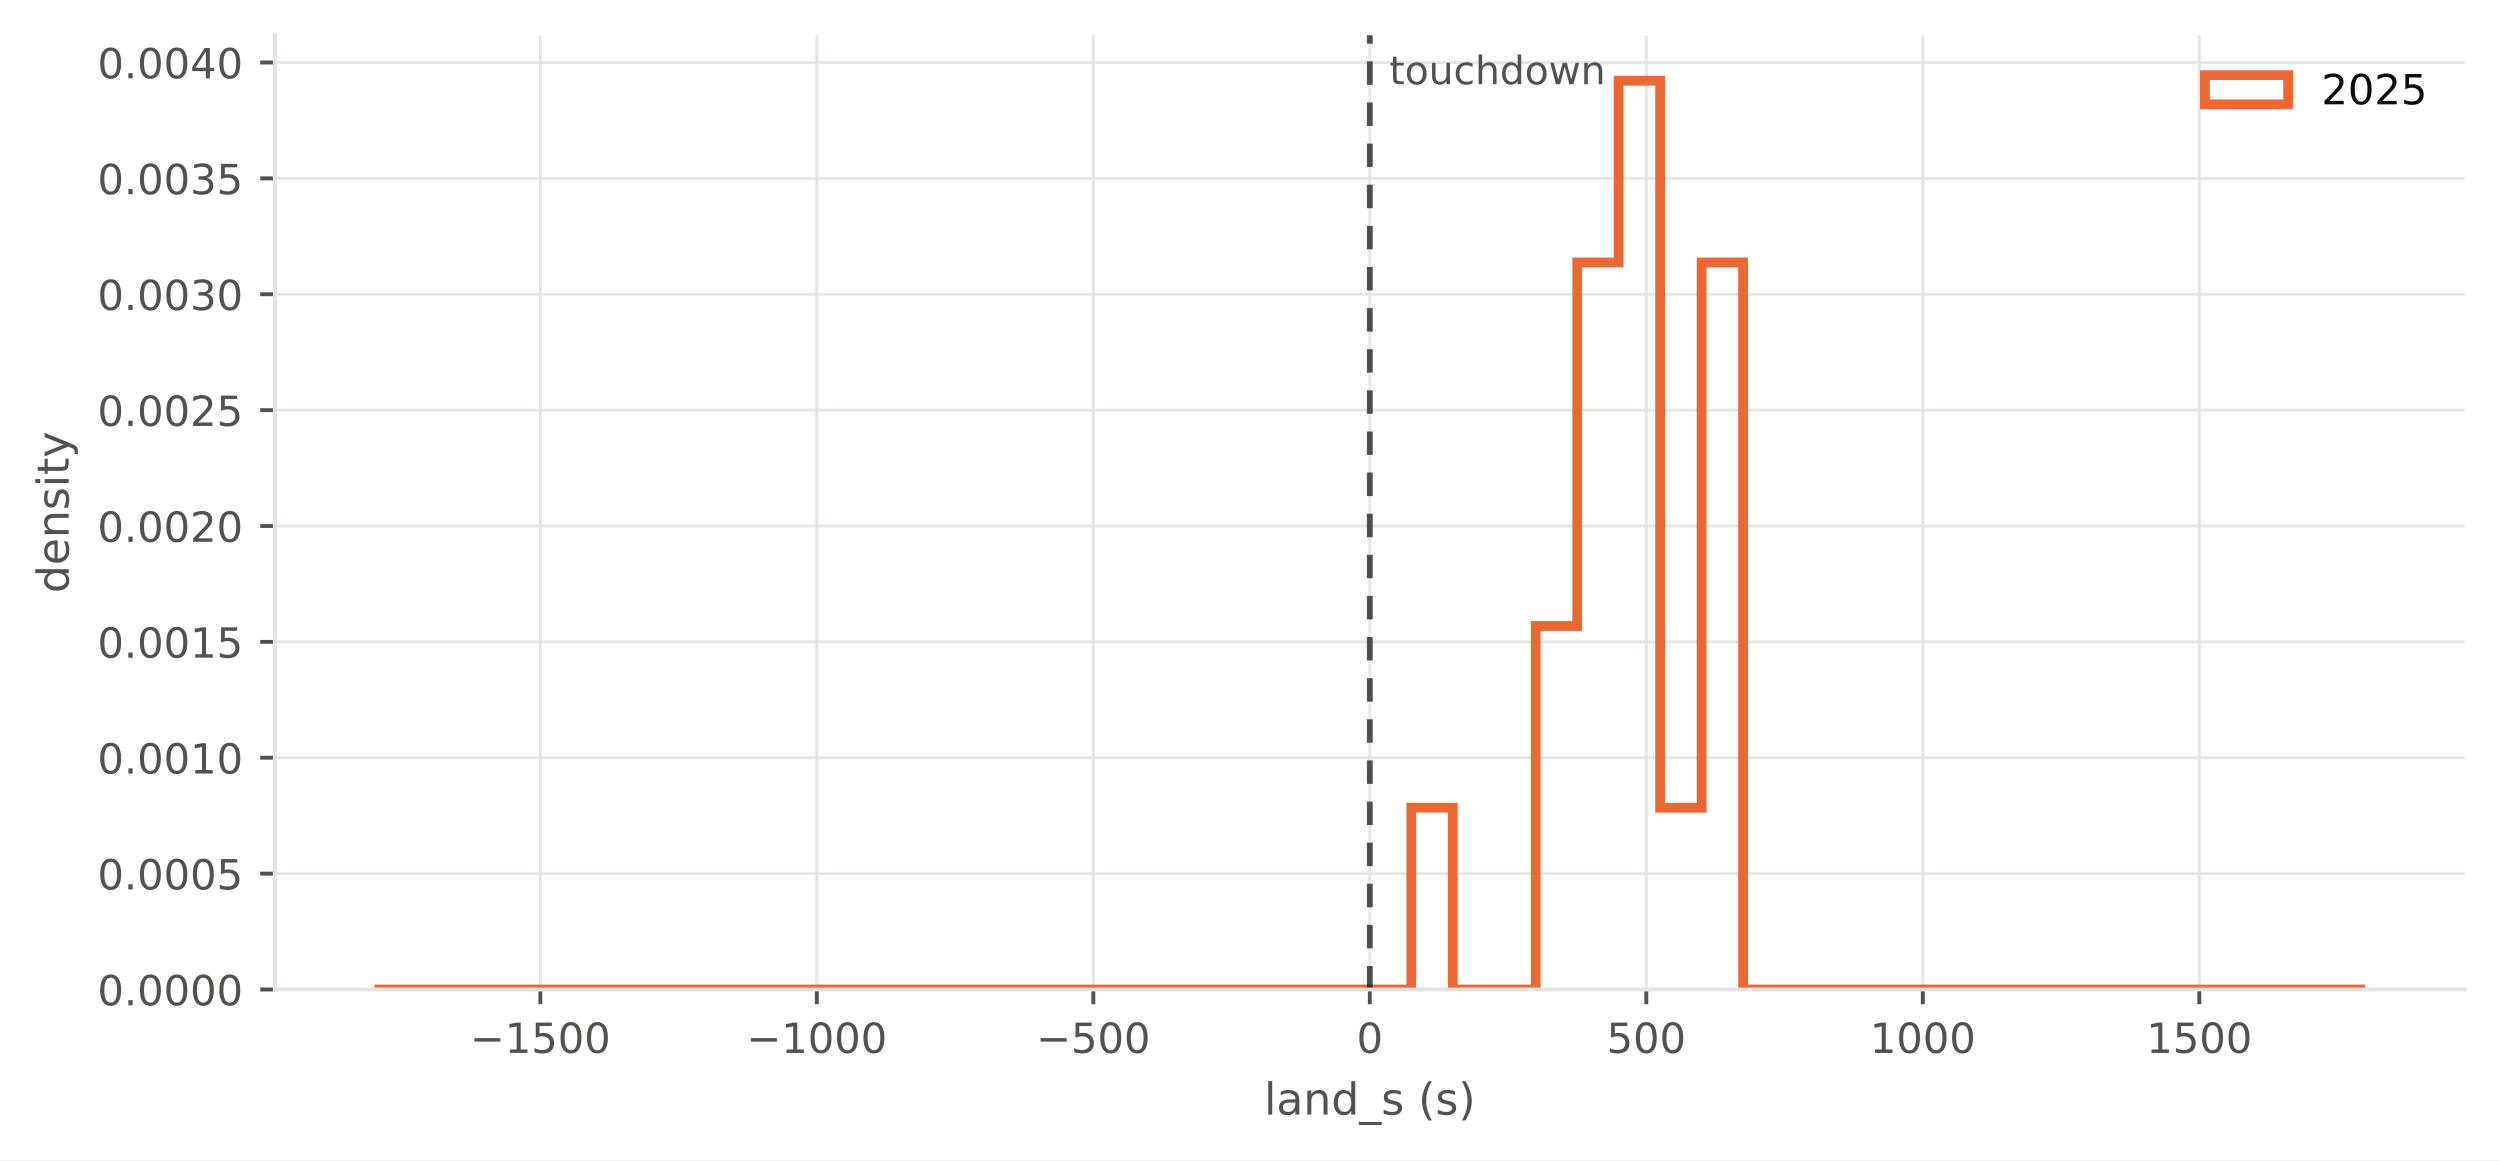
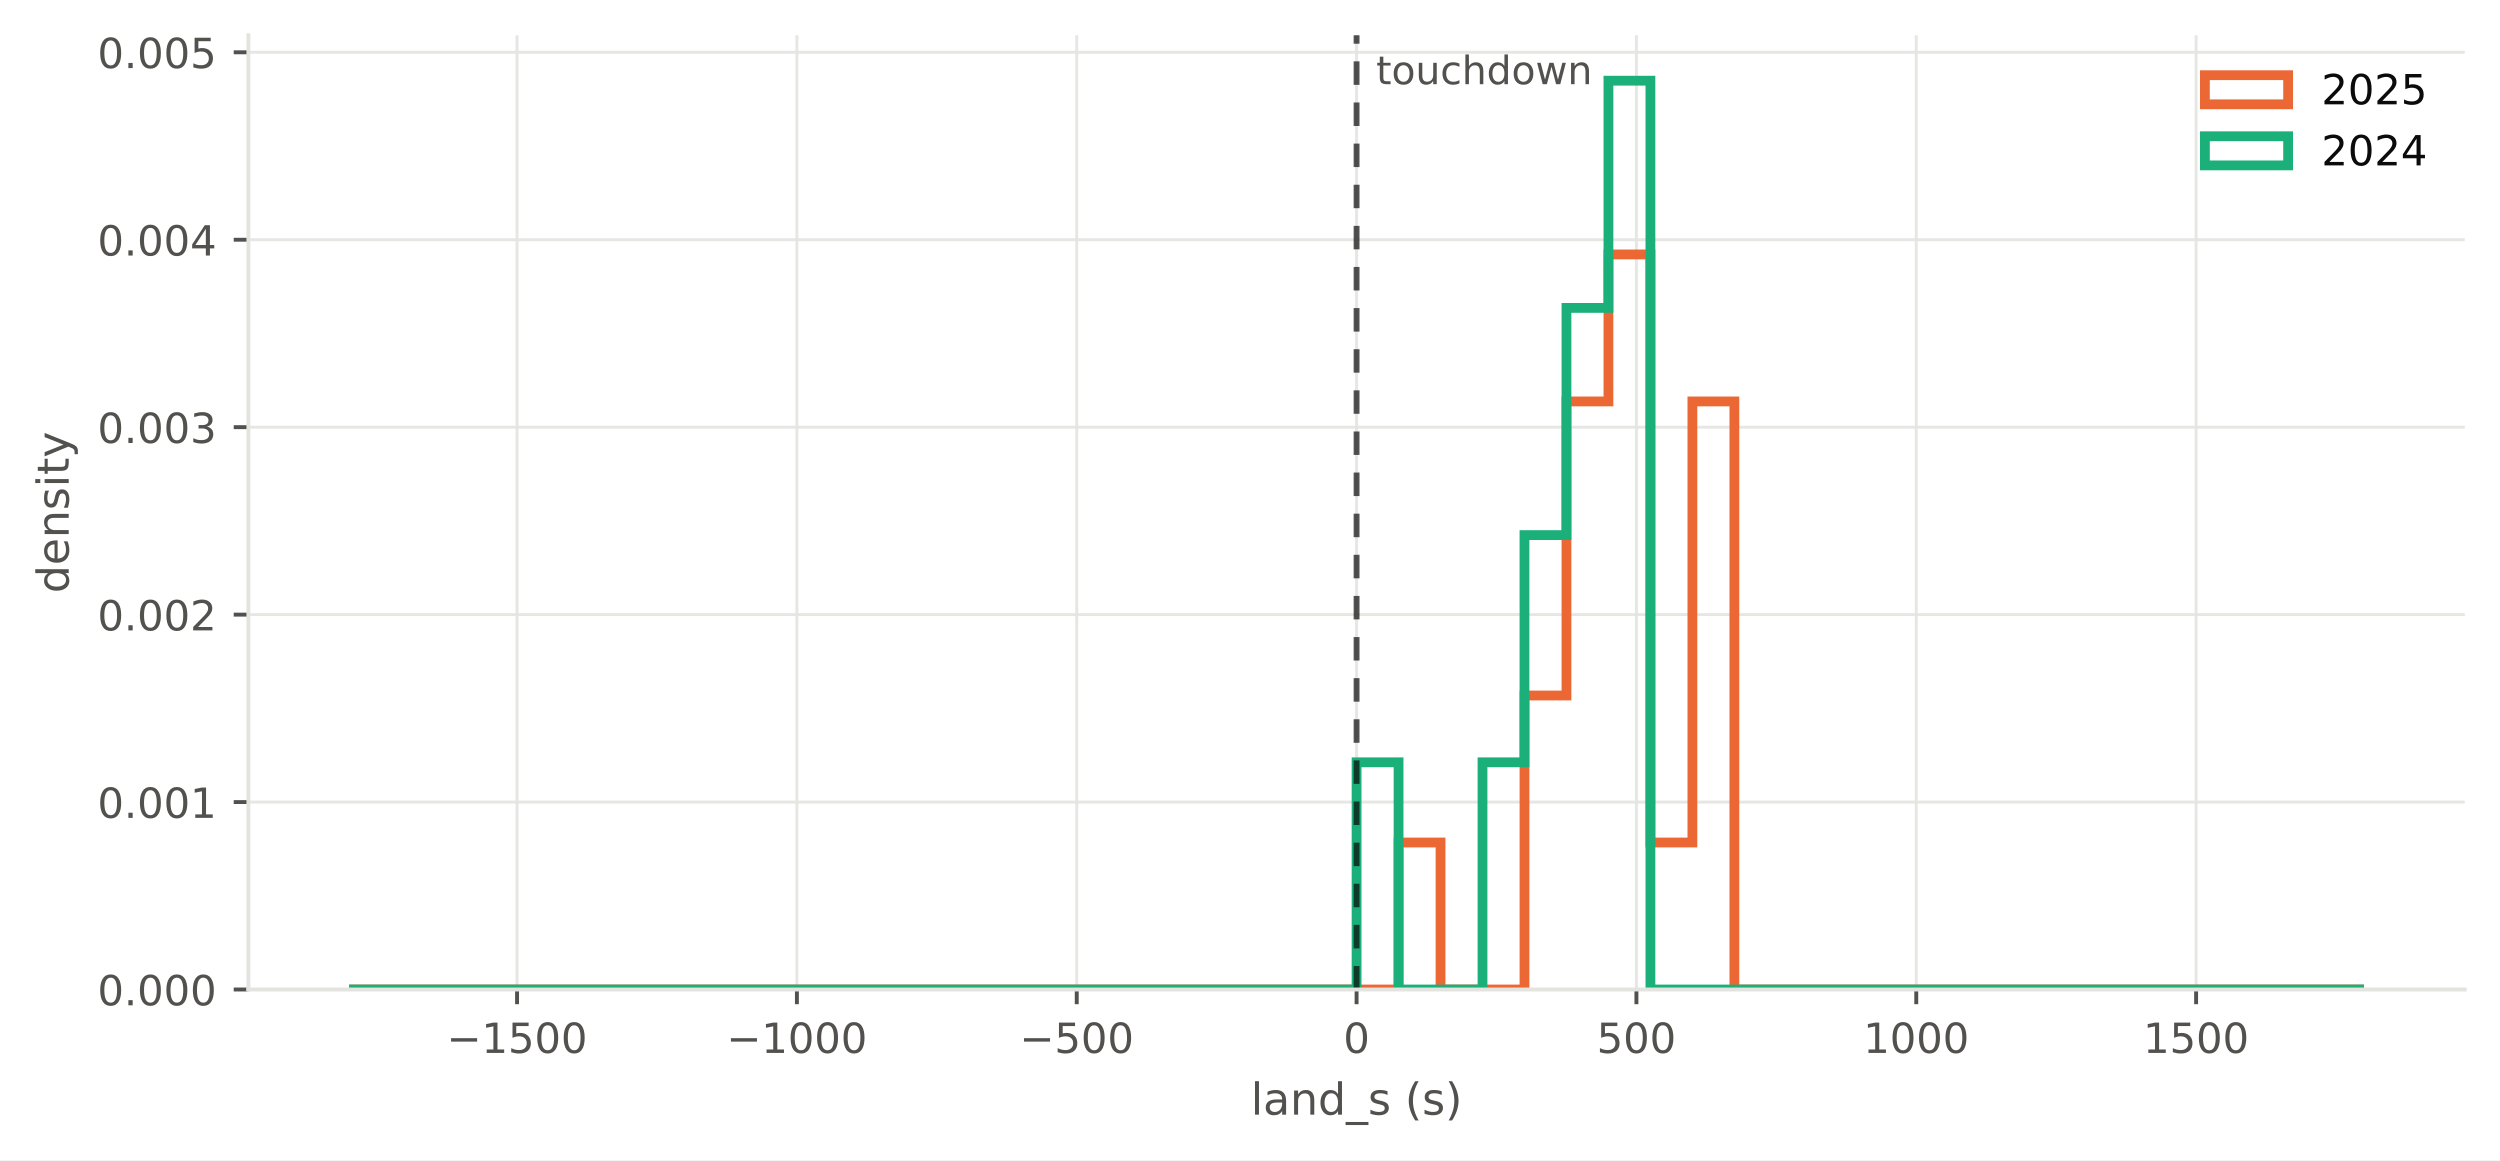
- <svg xmlns="http://www.w3.org/2000/svg" xmlns:xlink="http://www.w3.org/1999/xlink" width="510.707pt" height="237.022pt" viewBox="0 0 510.707 237.022" version="1.1">
+ <svg xmlns="http://www.w3.org/2000/svg" xmlns:xlink="http://www.w3.org/1999/xlink" width="510.699pt" height="237.022pt" viewBox="0 0 510.699 237.022" version="1.1">
  <defs>
    <style type="text/css">*{stroke-linejoin: round; stroke-linecap: butt}</style>
  </defs>
  <g id="figure_1">
    <g id="patch_1">
-       <path d="M 0 237.022  L 510.707 237.022  L 510.707 0  L 0 0  z " style="fill: #ffffff" />
+       <path d="M 0 237.022  L 510.699 237.022  L 510.699 0  L 0 0  z " style="fill: #ffffff" />
    </g>
    <g id="axes_1">
      <g id="patch_2">
-         <path d="M 56.152 202.135  L 503.507 202.135  L 503.507 7.2  L 56.152 7.2  z " style="fill: #ffffff" />
+         <path d="M 50.744 202.135  L 503.499 202.135  L 503.499 7.2  L 50.744 7.2  z " style="fill: #ffffff" />
      </g>
      <g id="matplotlib.axis_1">
        <g id="xtick_1">
          <g id="line2d_1">
-             <path d="M 110.377 202.135  L 110.377 7.2  " clip-path="url(#p4c90131ad4)" style="fill: none; stroke: #e3e3e0; stroke-opacity: 0.9; stroke-width: 0.6; stroke-linecap: square" />
+             <path d="M 105.624 202.135  L 105.624 7.2  " clip-path="url(#pef1200f3ca)" style="fill: none; stroke: #e3e3e0; stroke-opacity: 0.9; stroke-width: 0.6; stroke-linecap: square" />
          </g>
          <g id="line2d_2">
            <defs>
-               <path id="m3fcb9b7621" d="M 0 0  L 0 3  " style="stroke: #52514e; stroke-width: 0.8" />
+               <path id="m6656faebe8" d="M 0 0  L 0 3  " style="stroke: #52514e; stroke-width: 0.8" />
            </defs>
            <g>
-               <use xlink:href="#m3fcb9b7621" x="110.377" y="202.135" style="fill: #52514e; stroke: #52514e; stroke-width: 0.8" />
+               <use xlink:href="#m6656faebe8" x="105.624" y="202.135" style="fill: #52514e; stroke: #52514e; stroke-width: 0.8" />
            </g>
          </g>
          <g id="text_1">
-             <g style="fill: #52514e" transform="translate(95.99952 215.0939) scale(0.085 -0.085)">
+             <g style="fill: #52514e" transform="translate(91.24594 215.0939) scale(0.085 -0.085)">
              <defs>
                <path id="DejaVuSans-2212" d="M 678 2272  L 4684 2272  L 4684 1741  L 678 1741  L 678 2272  z " transform="scale(0.015625)" />
                <path id="DejaVuSans-31" d="M 794 531  L 1825 531  L 1825 4091  L 703 3866  L 703 4441  L 1819 4666  L 2450 4666  L 2450 531  L 3481 531  L 3481 0  L 794 0  L 794 531  z " transform="scale(0.015625)" />
                <path id="DejaVuSans-35" d="M 691 4666  L 3169 4666  L 3169 4134  L 1269 4134  L 1269 2991  Q 1406 3038 1543 3061  Q 1681 3084 1819 3084  Q 2600 3084 3056 2656  Q 3513 2228 3513 1497  Q 3513 744 3044 326  Q 2575 -91 1722 -91  Q 1428 -91 1123 -41  Q 819 9 494 109  L 494 744  Q 775 591 1075 516  Q 1375 441 1709 441  Q 2250 441 2565 725  Q 2881 1009 2881 1497  Q 2881 1984 2565 2268  Q 2250 2553 1709 2553  Q 1456 2553 1204 2497  Q 953 2441 691 2322  L 691 4666  z " transform="scale(0.015625)" />
                <path id="DejaVuSans-30" d="M 2034 4250  Q 1547 4250 1301 3770  Q 1056 3291 1056 2328  Q 1056 1369 1301 889  Q 1547 409 2034 409  Q 2525 409 2770 889  Q 3016 1369 3016 2328  Q 3016 3291 2770 3770  Q 2525 4250 2034 4250  z M 2034 4750  Q 2819 4750 3233 4129  Q 3647 3509 3647 2328  Q 3647 1150 3233 529  Q 2819 -91 2034 -91  Q 1250 -91 836 529  Q 422 1150 422 2328  Q 422 3509 836 4129  Q 1250 4750 2034 4750  z " transform="scale(0.015625)" />
              </defs>
              <use xlink:href="#DejaVuSans-2212" />
              <use xlink:href="#DejaVuSans-31" transform="translate(83.78906 0)" />
              <use xlink:href="#DejaVuSans-35" transform="translate(147.4121 0)" />
              <use xlink:href="#DejaVuSans-30" transform="translate(211.0352 0)" />
              <use xlink:href="#DejaVuSans-30" transform="translate(274.6582 0)" />
            </g>
          </g>
        </g>
        <g id="xtick_2">
          <g id="line2d_3">
-             <path d="M 166.861 202.135  L 166.861 7.2  " clip-path="url(#p4c90131ad4)" style="fill: none; stroke: #e3e3e0; stroke-opacity: 0.9; stroke-width: 0.6; stroke-linecap: square" />
+             <path d="M 162.79 202.135  L 162.79 7.2  " clip-path="url(#pef1200f3ca)" style="fill: none; stroke: #e3e3e0; stroke-opacity: 0.9; stroke-width: 0.6; stroke-linecap: square" />
          </g>
          <g id="line2d_4">
            <g>
-               <use xlink:href="#m3fcb9b7621" x="166.861" y="202.135" style="fill: #52514e; stroke: #52514e; stroke-width: 0.8" />
+               <use xlink:href="#m6656faebe8" x="162.79" y="202.135" style="fill: #52514e; stroke: #52514e; stroke-width: 0.8" />
            </g>
          </g>
          <g id="text_2">
-             <g style="fill: #52514e" transform="translate(152.4837 215.0939) scale(0.085 -0.085)">
+             <g style="fill: #52514e" transform="translate(148.4119 215.0939) scale(0.085 -0.085)">
              <use xlink:href="#DejaVuSans-2212" />
              <use xlink:href="#DejaVuSans-31" transform="translate(83.78906 0)" />
              <use xlink:href="#DejaVuSans-30" transform="translate(147.4121 0)" />
              <use xlink:href="#DejaVuSans-30" transform="translate(211.0352 0)" />
              <use xlink:href="#DejaVuSans-30" transform="translate(274.6582 0)" />
            </g>
          </g>
        </g>
        <g id="xtick_3">
          <g id="line2d_5">
-             <path d="M 223.345 202.135  L 223.345 7.2  " clip-path="url(#p4c90131ad4)" style="fill: none; stroke: #e3e3e0; stroke-opacity: 0.9; stroke-width: 0.6; stroke-linecap: square" />
+             <path d="M 219.956 202.135  L 219.956 7.2  " clip-path="url(#pef1200f3ca)" style="fill: none; stroke: #e3e3e0; stroke-opacity: 0.9; stroke-width: 0.6; stroke-linecap: square" />
          </g>
          <g id="line2d_6">
            <g>
-               <use xlink:href="#m3fcb9b7621" x="223.345" y="202.135" style="fill: #52514e; stroke: #52514e; stroke-width: 0.8" />
+               <use xlink:href="#m6656faebe8" x="219.956" y="202.135" style="fill: #52514e; stroke: #52514e; stroke-width: 0.8" />
            </g>
          </g>
          <g id="text_3">
-             <g style="fill: #52514e" transform="translate(211.6719 215.0939) scale(0.085 -0.085)">
+             <g style="fill: #52514e" transform="translate(208.282 215.0939) scale(0.085 -0.085)">
              <use xlink:href="#DejaVuSans-2212" />
              <use xlink:href="#DejaVuSans-35" transform="translate(83.78906 0)" />
              <use xlink:href="#DejaVuSans-30" transform="translate(147.4121 0)" />
              <use xlink:href="#DejaVuSans-30" transform="translate(211.0352 0)" />
            </g>
          </g>
        </g>
        <g id="xtick_4">
          <g id="line2d_7">
-             <path d="M 279.83 202.135  L 279.83 7.2  " clip-path="url(#p4c90131ad4)" style="fill: none; stroke: #e3e3e0; stroke-opacity: 0.9; stroke-width: 0.6; stroke-linecap: square" />
+             <path d="M 277.121 202.135  L 277.121 7.2  " clip-path="url(#pef1200f3ca)" style="fill: none; stroke: #e3e3e0; stroke-opacity: 0.9; stroke-width: 0.6; stroke-linecap: square" />
          </g>
          <g id="line2d_8">
            <g>
-               <use xlink:href="#m3fcb9b7621" x="279.83" y="202.135" style="fill: #52514e; stroke: #52514e; stroke-width: 0.8" />
+               <use xlink:href="#m6656faebe8" x="277.121" y="202.135" style="fill: #52514e; stroke: #52514e; stroke-width: 0.8" />
            </g>
          </g>
          <g id="text_4">
-             <g style="fill: #52514e" transform="translate(277.1256 215.0939) scale(0.085 -0.085)">
+             <g style="fill: #52514e" transform="translate(274.4174 215.0939) scale(0.085 -0.085)">
              <use xlink:href="#DejaVuSans-30" />
            </g>
          </g>
        </g>
        <g id="xtick_5">
          <g id="line2d_9">
-             <path d="M 336.314 202.135  L 336.314 7.2  " clip-path="url(#p4c90131ad4)" style="fill: none; stroke: #e3e3e0; stroke-opacity: 0.9; stroke-width: 0.6; stroke-linecap: square" />
+             <path d="M 334.287 202.135  L 334.287 7.2  " clip-path="url(#pef1200f3ca)" style="fill: none; stroke: #e3e3e0; stroke-opacity: 0.9; stroke-width: 0.6; stroke-linecap: square" />
          </g>
          <g id="line2d_10">
            <g>
-               <use xlink:href="#m3fcb9b7621" x="336.314" y="202.135" style="fill: #52514e; stroke: #52514e; stroke-width: 0.8" />
+               <use xlink:href="#m6656faebe8" x="334.287" y="202.135" style="fill: #52514e; stroke: #52514e; stroke-width: 0.8" />
            </g>
          </g>
          <g id="text_5">
-             <g style="fill: #52514e" transform="translate(328.2016 215.0939) scale(0.085 -0.085)">
+             <g style="fill: #52514e" transform="translate(326.1753 215.0939) scale(0.085 -0.085)">
              <use xlink:href="#DejaVuSans-35" />
              <use xlink:href="#DejaVuSans-30" transform="translate(63.62305 0)" />
              <use xlink:href="#DejaVuSans-30" transform="translate(127.2461 0)" />
            </g>
          </g>
        </g>
        <g id="xtick_6">
          <g id="line2d_11">
-             <path d="M 392.798 202.135  L 392.798 7.2  " clip-path="url(#p4c90131ad4)" style="fill: none; stroke: #e3e3e0; stroke-opacity: 0.9; stroke-width: 0.6; stroke-linecap: square" />
+             <path d="M 391.453 202.135  L 391.453 7.2  " clip-path="url(#pef1200f3ca)" style="fill: none; stroke: #e3e3e0; stroke-opacity: 0.9; stroke-width: 0.6; stroke-linecap: square" />
          </g>
          <g id="line2d_12">
            <g>
-               <use xlink:href="#m3fcb9b7621" x="392.798" y="202.135" style="fill: #52514e; stroke: #52514e; stroke-width: 0.8" />
+               <use xlink:href="#m6656faebe8" x="391.453" y="202.135" style="fill: #52514e; stroke: #52514e; stroke-width: 0.8" />
            </g>
          </g>
          <g id="text_6">
-             <g style="fill: #52514e" transform="translate(381.9817 215.0939) scale(0.085 -0.085)">
+             <g style="fill: #52514e" transform="translate(380.6372 215.0939) scale(0.085 -0.085)">
              <use xlink:href="#DejaVuSans-31" />
              <use xlink:href="#DejaVuSans-30" transform="translate(63.62305 0)" />
              <use xlink:href="#DejaVuSans-30" transform="translate(127.2461 0)" />
              <use xlink:href="#DejaVuSans-30" transform="translate(190.8691 0)" />
            </g>
          </g>
        </g>
        <g id="xtick_7">
          <g id="line2d_13">
-             <path d="M 449.282 202.135  L 449.282 7.2  " clip-path="url(#p4c90131ad4)" style="fill: none; stroke: #e3e3e0; stroke-opacity: 0.9; stroke-width: 0.6; stroke-linecap: square" />
+             <path d="M 448.619 202.135  L 448.619 7.2  " clip-path="url(#pef1200f3ca)" style="fill: none; stroke: #e3e3e0; stroke-opacity: 0.9; stroke-width: 0.6; stroke-linecap: square" />
          </g>
          <g id="line2d_14">
            <g>
-               <use xlink:href="#m3fcb9b7621" x="449.282" y="202.135" style="fill: #52514e; stroke: #52514e; stroke-width: 0.8" />
+               <use xlink:href="#m6656faebe8" x="448.619" y="202.135" style="fill: #52514e; stroke: #52514e; stroke-width: 0.8" />
            </g>
          </g>
          <g id="text_7">
-             <g style="fill: #52514e" transform="translate(438.4658 215.0939) scale(0.085 -0.085)">
+             <g style="fill: #52514e" transform="translate(437.8032 215.0939) scale(0.085 -0.085)">
              <use xlink:href="#DejaVuSans-31" />
              <use xlink:href="#DejaVuSans-35" transform="translate(63.62305 0)" />
              <use xlink:href="#DejaVuSans-30" transform="translate(127.2461 0)" />
              <use xlink:href="#DejaVuSans-30" transform="translate(190.8691 0)" />
            </g>
          </g>
        </g>
        <g id="text_8">
-           <g style="fill: #52514e" transform="translate(258.2331 227.7002) scale(0.09 -0.09)">
+           <g style="fill: #52514e" transform="translate(255.525 227.7002) scale(0.09 -0.09)">
            <defs>
              <path id="DejaVuSans-6c" d="M 603 4863  L 1178 4863  L 1178 0  L 603 0  L 603 4863  z " transform="scale(0.015625)" />
              <path id="DejaVuSans-61" d="M 2194 1759  Q 1497 1759 1228 1600  Q 959 1441 959 1056  Q 959 750 1161 570  Q 1363 391 1709 391  Q 2188 391 2477 730  Q 2766 1069 2766 1631  L 2766 1759  L 2194 1759  z M 3341 1997  L 3341 0  L 2766 0  L 2766 531  Q 2569 213 2275 61  Q 1981 -91 1556 -91  Q 1019 -91 701 211  Q 384 513 384 1019  Q 384 1609 779 1909  Q 1175 2209 1959 2209  L 2766 2209  L 2766 2266  Q 2766 2663 2505 2880  Q 2244 3097 1772 3097  Q 1472 3097 1187 3025  Q 903 2953 641 2809  L 641 3341  Q 956 3463 1253 3523  Q 1550 3584 1831 3584  Q 2591 3584 2966 3190  Q 3341 2797 3341 1997  z " transform="scale(0.015625)" />
              <path id="DejaVuSans-6e" d="M 3513 2113  L 3513 0  L 2938 0  L 2938 2094  Q 2938 2591 2744 2837  Q 2550 3084 2163 3084  Q 1697 3084 1428 2787  Q 1159 2491 1159 1978  L 1159 0  L 581 0  L 581 3500  L 1159 3500  L 1159 2956  Q 1366 3272 1645 3428  Q 1925 3584 2291 3584  Q 2894 3584 3203 3211  Q 3513 2838 3513 2113  z " transform="scale(0.015625)" />
              <path id="DejaVuSans-64" d="M 2906 2969  L 2906 4863  L 3481 4863  L 3481 0  L 2906 0  L 2906 525  Q 2725 213 2448 61  Q 2172 -91 1784 -91  Q 1150 -91 751 415  Q 353 922 353 1747  Q 353 2572 751 3078  Q 1150 3584 1784 3584  Q 2172 3584 2448 3432  Q 2725 3281 2906 2969  z M 947 1747  Q 947 1113 1208 752  Q 1469 391 1925 391  Q 2381 391 2643 752  Q 2906 1113 2906 1747  Q 2906 2381 2643 2742  Q 2381 3103 1925 3103  Q 1469 3103 1208 2742  Q 947 2381 947 1747  z " transform="scale(0.015625)" />
              <path id="DejaVuSans-5f" d="M 3263 -1063  L 3263 -1509  L -63 -1509  L -63 -1063  L 3263 -1063  z " transform="scale(0.015625)" />
              <path id="DejaVuSans-73" d="M 2834 3397  L 2834 2853  Q 2591 2978 2328 3040  Q 2066 3103 1784 3103  Q 1356 3103 1142 2972  Q 928 2841 928 2578  Q 928 2378 1081 2264  Q 1234 2150 1697 2047  L 1894 2003  Q 2506 1872 2764 1633  Q 3022 1394 3022 966  Q 3022 478 2636 193  Q 2250 -91 1575 -91  Q 1294 -91 989 -36  Q 684 19 347 128  L 347 722  Q 666 556 975 473  Q 1284 391 1588 391  Q 1994 391 2212 530  Q 2431 669 2431 922  Q 2431 1156 2273 1281  Q 2116 1406 1581 1522  L 1381 1569  Q 847 1681 609 1914  Q 372 2147 372 2553  Q 372 3047 722 3315  Q 1072 3584 1716 3584  Q 2034 3584 2315 3537  Q 2597 3491 2834 3397  z " transform="scale(0.015625)" />
              <path id="DejaVuSans-20" transform="scale(0.015625)" />
              <path id="DejaVuSans-28" d="M 1984 4856  Q 1566 4138 1362 3434  Q 1159 2731 1159 2009  Q 1159 1288 1364 580  Q 1569 -128 1984 -844  L 1484 -844  Q 1016 -109 783 600  Q 550 1309 550 2009  Q 550 2706 781 3412  Q 1013 4119 1484 4856  L 1984 4856  z " transform="scale(0.015625)" />
              <path id="DejaVuSans-29" d="M 513 4856  L 1013 4856  Q 1481 4119 1714 3412  Q 1947 2706 1947 2009  Q 1947 1309 1714 600  Q 1481 -109 1013 -844  L 513 -844  Q 928 -128 1133 580  Q 1338 1288 1338 2009  Q 1338 2731 1133 3434  Q 928 4138 513 4856  z " transform="scale(0.015625)" />
            </defs>
            <use xlink:href="#DejaVuSans-6c" />
            <use xlink:href="#DejaVuSans-61" transform="translate(27.7832 0)" />
            <use xlink:href="#DejaVuSans-6e" transform="translate(89.0625 0)" />
            <use xlink:href="#DejaVuSans-64" transform="translate(152.4414 0)" />
            <use xlink:href="#DejaVuSans-5f" transform="translate(215.918 0)" />
            <use xlink:href="#DejaVuSans-73" transform="translate(265.918 0)" />
            <use xlink:href="#DejaVuSans-20" transform="translate(318.0176 0)" />
            <use xlink:href="#DejaVuSans-28" transform="translate(349.8047 0)" />
            <use xlink:href="#DejaVuSans-73" transform="translate(388.8184 0)" />
            <use xlink:href="#DejaVuSans-29" transform="translate(440.918 0)" />
          </g>
        </g>
      </g>
      <g id="matplotlib.axis_2">
        <g id="ytick_1">
          <g id="line2d_15">
-             <path d="M 56.152 202.135  L 503.507 202.135  " clip-path="url(#p4c90131ad4)" style="fill: none; stroke: #e3e3e0; stroke-opacity: 0.9; stroke-width: 0.6; stroke-linecap: square" />
+             <path d="M 50.744 202.135  L 503.499 202.135  " clip-path="url(#pef1200f3ca)" style="fill: none; stroke: #e3e3e0; stroke-opacity: 0.9; stroke-width: 0.6; stroke-linecap: square" />
          </g>
          <g id="line2d_16">
            <defs>
-               <path id="m0b42ae5c0d" d="M 0 0  L -3 0  " style="stroke: #52514e; stroke-width: 0.8" />
+               <path id="m3a86eddb56" d="M 0 0  L -3 0  " style="stroke: #52514e; stroke-width: 0.8" />
            </defs>
            <g>
-               <use xlink:href="#m0b42ae5c0d" x="56.152" y="202.135" style="fill: #52514e; stroke: #52514e; stroke-width: 0.8" />
+               <use xlink:href="#m3a86eddb56" x="50.744" y="202.135" style="fill: #52514e; stroke: #52514e; stroke-width: 0.8" />
            </g>
          </g>
          <g id="text_9">
            <g style="fill: #52514e" transform="translate(19.91031 205.3646) scale(0.085 -0.085)">
              <defs>
                <path id="DejaVuSans-2e" d="M 684 794  L 1344 794  L 1344 0  L 684 0  L 684 794  z " transform="scale(0.015625)" />
              </defs>
              <use xlink:href="#DejaVuSans-30" />
              <use xlink:href="#DejaVuSans-2e" transform="translate(63.62305 0)" />
              <use xlink:href="#DejaVuSans-30" transform="translate(95.41016 0)" />
              <use xlink:href="#DejaVuSans-30" transform="translate(159.0332 0)" />
              <use xlink:href="#DejaVuSans-30" transform="translate(222.6562 0)" />
-               <use xlink:href="#DejaVuSans-30" transform="translate(286.2793 0)" />
            </g>
          </g>
        </g>
        <g id="ytick_2">
          <g id="line2d_17">
-             <path d="M 56.152 178.465  L 503.507 178.465  " clip-path="url(#p4c90131ad4)" style="fill: none; stroke: #e3e3e0; stroke-opacity: 0.9; stroke-width: 0.6; stroke-linecap: square" />
+             <path d="M 50.744 163.844  L 503.499 163.844  " clip-path="url(#pef1200f3ca)" style="fill: none; stroke: #e3e3e0; stroke-opacity: 0.9; stroke-width: 0.6; stroke-linecap: square" />
          </g>
          <g id="line2d_18">
            <g>
-               <use xlink:href="#m0b42ae5c0d" x="56.152" y="178.465" style="fill: #52514e; stroke: #52514e; stroke-width: 0.8" />
+               <use xlink:href="#m3a86eddb56" x="50.744" y="163.844" style="fill: #52514e; stroke: #52514e; stroke-width: 0.8" />
            </g>
          </g>
          <g id="text_10">
-             <g style="fill: #52514e" transform="translate(19.91031 181.6939) scale(0.085 -0.085)">
-               <use xlink:href="#DejaVuSans-30" />
-               <use xlink:href="#DejaVuSans-2e" transform="translate(63.62305 0)" />
-               <use xlink:href="#DejaVuSans-30" transform="translate(95.41016 0)" />
-               <use xlink:href="#DejaVuSans-30" transform="translate(159.0332 0)" />
-               <use xlink:href="#DejaVuSans-30" transform="translate(222.6562 0)" />
-               <use xlink:href="#DejaVuSans-35" transform="translate(286.2793 0)" />
+             <g style="fill: #52514e" transform="translate(19.91031 167.0737) scale(0.085 -0.085)">
+               <use xlink:href="#DejaVuSans-30" />
+               <use xlink:href="#DejaVuSans-2e" transform="translate(63.62305 0)" />
+               <use xlink:href="#DejaVuSans-30" transform="translate(95.41016 0)" />
+               <use xlink:href="#DejaVuSans-30" transform="translate(159.0332 0)" />
+               <use xlink:href="#DejaVuSans-31" transform="translate(222.6562 0)" />
            </g>
          </g>
        </g>
        <g id="ytick_3">
          <g id="line2d_19">
-             <path d="M 56.152 154.794  L 503.507 154.794  " clip-path="url(#p4c90131ad4)" style="fill: none; stroke: #e3e3e0; stroke-opacity: 0.9; stroke-width: 0.6; stroke-linecap: square" />
+             <path d="M 50.744 125.554  L 503.499 125.554  " clip-path="url(#pef1200f3ca)" style="fill: none; stroke: #e3e3e0; stroke-opacity: 0.9; stroke-width: 0.6; stroke-linecap: square" />
          </g>
          <g id="line2d_20">
            <g>
-               <use xlink:href="#m0b42ae5c0d" x="56.152" y="154.794" style="fill: #52514e; stroke: #52514e; stroke-width: 0.8" />
+               <use xlink:href="#m3a86eddb56" x="50.744" y="125.554" style="fill: #52514e; stroke: #52514e; stroke-width: 0.8" />
            </g>
          </g>
          <g id="text_11">
-             <g style="fill: #52514e" transform="translate(19.91031 158.0232) scale(0.085 -0.085)">
-               <use xlink:href="#DejaVuSans-30" />
-               <use xlink:href="#DejaVuSans-2e" transform="translate(63.62305 0)" />
-               <use xlink:href="#DejaVuSans-30" transform="translate(95.41016 0)" />
-               <use xlink:href="#DejaVuSans-30" transform="translate(159.0332 0)" />
-               <use xlink:href="#DejaVuSans-31" transform="translate(222.6562 0)" />
-               <use xlink:href="#DejaVuSans-30" transform="translate(286.2793 0)" />
+             <g style="fill: #52514e" transform="translate(19.91031 128.7829) scale(0.085 -0.085)">
+               <defs>
+                 <path id="DejaVuSans-32" d="M 1228 531  L 3431 531  L 3431 0  L 469 0  L 469 531  Q 828 903 1448 1529  Q 2069 2156 2228 2338  Q 2531 2678 2651 2914  Q 2772 3150 2772 3378  Q 2772 3750 2511 3984  Q 2250 4219 1831 4219  Q 1534 4219 1204 4116  Q 875 4013 500 3803  L 500 4441  Q 881 4594 1212 4672  Q 1544 4750 1819 4750  Q 2544 4750 2975 4387  Q 3406 4025 3406 3419  Q 3406 3131 3298 2873  Q 3191 2616 2906 2266  Q 2828 2175 2409 1742  Q 1991 1309 1228 531  z " transform="scale(0.015625)" />
+               </defs>
+               <use xlink:href="#DejaVuSans-30" />
+               <use xlink:href="#DejaVuSans-2e" transform="translate(63.62305 0)" />
+               <use xlink:href="#DejaVuSans-30" transform="translate(95.41016 0)" />
+               <use xlink:href="#DejaVuSans-30" transform="translate(159.0332 0)" />
+               <use xlink:href="#DejaVuSans-32" transform="translate(222.6562 0)" />
            </g>
          </g>
        </g>
        <g id="ytick_4">
          <g id="line2d_21">
-             <path d="M 56.152 131.123  L 503.507 131.123  " clip-path="url(#p4c90131ad4)" style="fill: none; stroke: #e3e3e0; stroke-opacity: 0.9; stroke-width: 0.6; stroke-linecap: square" />
+             <path d="M 50.744 87.263  L 503.499 87.263  " clip-path="url(#pef1200f3ca)" style="fill: none; stroke: #e3e3e0; stroke-opacity: 0.9; stroke-width: 0.6; stroke-linecap: square" />
          </g>
          <g id="line2d_22">
            <g>
-               <use xlink:href="#m0b42ae5c0d" x="56.152" y="131.123" style="fill: #52514e; stroke: #52514e; stroke-width: 0.8" />
+               <use xlink:href="#m3a86eddb56" x="50.744" y="87.263" style="fill: #52514e; stroke: #52514e; stroke-width: 0.8" />
            </g>
          </g>
          <g id="text_12">
-             <g style="fill: #52514e" transform="translate(19.91031 134.3524) scale(0.085 -0.085)">
-               <use xlink:href="#DejaVuSans-30" />
-               <use xlink:href="#DejaVuSans-2e" transform="translate(63.62305 0)" />
-               <use xlink:href="#DejaVuSans-30" transform="translate(95.41016 0)" />
-               <use xlink:href="#DejaVuSans-30" transform="translate(159.0332 0)" />
-               <use xlink:href="#DejaVuSans-31" transform="translate(222.6562 0)" />
-               <use xlink:href="#DejaVuSans-35" transform="translate(286.2793 0)" />
+             <g style="fill: #52514e" transform="translate(19.91031 90.49202) scale(0.085 -0.085)">
+               <defs>
+                 <path id="DejaVuSans-33" d="M 2597 2516  Q 3050 2419 3304 2112  Q 3559 1806 3559 1356  Q 3559 666 3084 287  Q 2609 -91 1734 -91  Q 1441 -91 1130 -33  Q 819 25 488 141  L 488 750  Q 750 597 1062 519  Q 1375 441 1716 441  Q 2309 441 2620 675  Q 2931 909 2931 1356  Q 2931 1769 2642 2001  Q 2353 2234 1838 2234  L 1294 2234  L 1294 2753  L 1863 2753  Q 2328 2753 2575 2939  Q 2822 3125 2822 3475  Q 2822 3834 2567 4026  Q 2313 4219 1838 4219  Q 1578 4219 1281 4162  Q 984 4106 628 3988  L 628 4550  Q 988 4650 1302 4700  Q 1616 4750 1894 4750  Q 2613 4750 3031 4423  Q 3450 4097 3450 3541  Q 3450 3153 3228 2886  Q 3006 2619 2597 2516  z " transform="scale(0.015625)" />
+               </defs>
+               <use xlink:href="#DejaVuSans-30" />
+               <use xlink:href="#DejaVuSans-2e" transform="translate(63.62305 0)" />
+               <use xlink:href="#DejaVuSans-30" transform="translate(95.41016 0)" />
+               <use xlink:href="#DejaVuSans-30" transform="translate(159.0332 0)" />
+               <use xlink:href="#DejaVuSans-33" transform="translate(222.6562 0)" />
            </g>
          </g>
        </g>
        <g id="ytick_5">
          <g id="line2d_23">
-             <path d="M 56.152 107.452  L 503.507 107.452  " clip-path="url(#p4c90131ad4)" style="fill: none; stroke: #e3e3e0; stroke-opacity: 0.9; stroke-width: 0.6; stroke-linecap: square" />
+             <path d="M 50.744 48.972  L 503.499 48.972  " clip-path="url(#pef1200f3ca)" style="fill: none; stroke: #e3e3e0; stroke-opacity: 0.9; stroke-width: 0.6; stroke-linecap: square" />
          </g>
          <g id="line2d_24">
            <g>
-               <use xlink:href="#m0b42ae5c0d" x="56.152" y="107.452" style="fill: #52514e; stroke: #52514e; stroke-width: 0.8" />
+               <use xlink:href="#m3a86eddb56" x="50.744" y="48.972" style="fill: #52514e; stroke: #52514e; stroke-width: 0.8" />
            </g>
          </g>
          <g id="text_13">
-             <g style="fill: #52514e" transform="translate(19.91031 110.6817) scale(0.085 -0.085)">
-               <defs>
-                 <path id="DejaVuSans-32" d="M 1228 531  L 3431 531  L 3431 0  L 469 0  L 469 531  Q 828 903 1448 1529  Q 2069 2156 2228 2338  Q 2531 2678 2651 2914  Q 2772 3150 2772 3378  Q 2772 3750 2511 3984  Q 2250 4219 1831 4219  Q 1534 4219 1204 4116  Q 875 4013 500 3803  L 500 4441  Q 881 4594 1212 4672  Q 1544 4750 1819 4750  Q 2544 4750 2975 4387  Q 3406 4025 3406 3419  Q 3406 3131 3298 2873  Q 3191 2616 2906 2266  Q 2828 2175 2409 1742  Q 1991 1309 1228 531  z " transform="scale(0.015625)" />
-               </defs>
-               <use xlink:href="#DejaVuSans-30" />
-               <use xlink:href="#DejaVuSans-2e" transform="translate(63.62305 0)" />
-               <use xlink:href="#DejaVuSans-30" transform="translate(95.41016 0)" />
-               <use xlink:href="#DejaVuSans-30" transform="translate(159.0332 0)" />
-               <use xlink:href="#DejaVuSans-32" transform="translate(222.6562 0)" />
-               <use xlink:href="#DejaVuSans-30" transform="translate(286.2793 0)" />
+             <g style="fill: #52514e" transform="translate(19.91031 52.20117) scale(0.085 -0.085)">
+               <defs>
+                 <path id="DejaVuSans-34" d="M 2419 4116  L 825 1625  L 2419 1625  L 2419 4116  z M 2253 4666  L 3047 4666  L 3047 1625  L 3713 1625  L 3713 1100  L 3047 1100  L 3047 0  L 2419 0  L 2419 1100  L 313 1100  L 313 1709  L 2253 4666  z " transform="scale(0.015625)" />
+               </defs>
+               <use xlink:href="#DejaVuSans-30" />
+               <use xlink:href="#DejaVuSans-2e" transform="translate(63.62305 0)" />
+               <use xlink:href="#DejaVuSans-30" transform="translate(95.41016 0)" />
+               <use xlink:href="#DejaVuSans-30" transform="translate(159.0332 0)" />
+               <use xlink:href="#DejaVuSans-34" transform="translate(222.6562 0)" />
            </g>
          </g>
        </g>
        <g id="ytick_6">
          <g id="line2d_25">
-             <path d="M 56.152 83.782  L 503.507 83.782  " clip-path="url(#p4c90131ad4)" style="fill: none; stroke: #e3e3e0; stroke-opacity: 0.9; stroke-width: 0.6; stroke-linecap: square" />
+             <path d="M 50.744 10.681  L 503.499 10.681  " clip-path="url(#pef1200f3ca)" style="fill: none; stroke: #e3e3e0; stroke-opacity: 0.9; stroke-width: 0.6; stroke-linecap: square" />
          </g>
          <g id="line2d_26">
            <g>
-               <use xlink:href="#m0b42ae5c0d" x="56.152" y="83.782" style="fill: #52514e; stroke: #52514e; stroke-width: 0.8" />
+               <use xlink:href="#m3a86eddb56" x="50.744" y="10.681" style="fill: #52514e; stroke: #52514e; stroke-width: 0.8" />
            </g>
          </g>
          <g id="text_14">
-             <g style="fill: #52514e" transform="translate(19.91031 87.01103) scale(0.085 -0.085)">
-               <use xlink:href="#DejaVuSans-30" />
-               <use xlink:href="#DejaVuSans-2e" transform="translate(63.62305 0)" />
-               <use xlink:href="#DejaVuSans-30" transform="translate(95.41016 0)" />
-               <use xlink:href="#DejaVuSans-30" transform="translate(159.0332 0)" />
-               <use xlink:href="#DejaVuSans-32" transform="translate(222.6562 0)" />
-               <use xlink:href="#DejaVuSans-35" transform="translate(286.2793 0)" />
-             </g>
-           </g>
-         </g>
-         <g id="ytick_7">
-           <g id="line2d_27">
-             <path d="M 56.152 60.111  L 503.507 60.111  " clip-path="url(#p4c90131ad4)" style="fill: none; stroke: #e3e3e0; stroke-opacity: 0.9; stroke-width: 0.6; stroke-linecap: square" />
-           </g>
-           <g id="line2d_28">
-             <g>
-               <use xlink:href="#m0b42ae5c0d" x="56.152" y="60.111" style="fill: #52514e; stroke: #52514e; stroke-width: 0.8" />
-             </g>
-           </g>
-           <g id="text_15">
-             <g style="fill: #52514e" transform="translate(19.91031 63.34033) scale(0.085 -0.085)">
-               <defs>
-                 <path id="DejaVuSans-33" d="M 2597 2516  Q 3050 2419 3304 2112  Q 3559 1806 3559 1356  Q 3559 666 3084 287  Q 2609 -91 1734 -91  Q 1441 -91 1130 -33  Q 819 25 488 141  L 488 750  Q 750 597 1062 519  Q 1375 441 1716 441  Q 2309 441 2620 675  Q 2931 909 2931 1356  Q 2931 1769 2642 2001  Q 2353 2234 1838 2234  L 1294 2234  L 1294 2753  L 1863 2753  Q 2328 2753 2575 2939  Q 2822 3125 2822 3475  Q 2822 3834 2567 4026  Q 2313 4219 1838 4219  Q 1578 4219 1281 4162  Q 984 4106 628 3988  L 628 4550  Q 988 4650 1302 4700  Q 1616 4750 1894 4750  Q 2613 4750 3031 4423  Q 3450 4097 3450 3541  Q 3450 3153 3228 2886  Q 3006 2619 2597 2516  z " transform="scale(0.015625)" />
-               </defs>
-               <use xlink:href="#DejaVuSans-30" />
-               <use xlink:href="#DejaVuSans-2e" transform="translate(63.62305 0)" />
-               <use xlink:href="#DejaVuSans-30" transform="translate(95.41016 0)" />
-               <use xlink:href="#DejaVuSans-30" transform="translate(159.0332 0)" />
-               <use xlink:href="#DejaVuSans-33" transform="translate(222.6562 0)" />
-               <use xlink:href="#DejaVuSans-30" transform="translate(286.2793 0)" />
-             </g>
-           </g>
-         </g>
-         <g id="ytick_8">
-           <g id="line2d_29">
-             <path d="M 56.152 36.44  L 503.507 36.44  " clip-path="url(#p4c90131ad4)" style="fill: none; stroke: #e3e3e0; stroke-opacity: 0.9; stroke-width: 0.6; stroke-linecap: square" />
-           </g>
-           <g id="line2d_30">
-             <g>
-               <use xlink:href="#m0b42ae5c0d" x="56.152" y="36.44" style="fill: #52514e; stroke: #52514e; stroke-width: 0.8" />
-             </g>
-           </g>
-           <g id="text_16">
-             <g style="fill: #52514e" transform="translate(19.91031 39.66962) scale(0.085 -0.085)">
-               <use xlink:href="#DejaVuSans-30" />
-               <use xlink:href="#DejaVuSans-2e" transform="translate(63.62305 0)" />
-               <use xlink:href="#DejaVuSans-30" transform="translate(95.41016 0)" />
-               <use xlink:href="#DejaVuSans-30" transform="translate(159.0332 0)" />
-               <use xlink:href="#DejaVuSans-33" transform="translate(222.6562 0)" />
-               <use xlink:href="#DejaVuSans-35" transform="translate(286.2793 0)" />
-             </g>
-           </g>
-         </g>
-         <g id="ytick_9">
-           <g id="line2d_31">
-             <path d="M 56.152 12.77  L 503.507 12.77  " clip-path="url(#p4c90131ad4)" style="fill: none; stroke: #e3e3e0; stroke-opacity: 0.9; stroke-width: 0.6; stroke-linecap: square" />
-           </g>
-           <g id="line2d_32">
-             <g>
-               <use xlink:href="#m0b42ae5c0d" x="56.152" y="12.77" style="fill: #52514e; stroke: #52514e; stroke-width: 0.8" />
-             </g>
-           </g>
-           <g id="text_17">
-             <g style="fill: #52514e" transform="translate(19.91031 15.99891) scale(0.085 -0.085)">
-               <defs>
-                 <path id="DejaVuSans-34" d="M 2419 4116  L 825 1625  L 2419 1625  L 2419 4116  z M 2253 4666  L 3047 4666  L 3047 1625  L 3713 1625  L 3713 1100  L 3047 1100  L 3047 0  L 2419 0  L 2419 1100  L 313 1100  L 313 1709  L 2253 4666  z " transform="scale(0.015625)" />
-               </defs>
-               <use xlink:href="#DejaVuSans-30" />
-               <use xlink:href="#DejaVuSans-2e" transform="translate(63.62305 0)" />
-               <use xlink:href="#DejaVuSans-30" transform="translate(95.41016 0)" />
-               <use xlink:href="#DejaVuSans-30" transform="translate(159.0332 0)" />
-               <use xlink:href="#DejaVuSans-34" transform="translate(222.6562 0)" />
-               <use xlink:href="#DejaVuSans-30" transform="translate(286.2793 0)" />
-             </g>
-           </g>
-         </g>
-         <g id="text_18">
+             <g style="fill: #52514e" transform="translate(19.91031 13.91032) scale(0.085 -0.085)">
+               <use xlink:href="#DejaVuSans-30" />
+               <use xlink:href="#DejaVuSans-2e" transform="translate(63.62305 0)" />
+               <use xlink:href="#DejaVuSans-30" transform="translate(95.41016 0)" />
+               <use xlink:href="#DejaVuSans-30" transform="translate(159.0332 0)" />
+               <use xlink:href="#DejaVuSans-35" transform="translate(222.6562 0)" />
+             </g>
+           </g>
+         </g>
+         <g id="text_15">
          <g style="fill: #52514e" transform="translate(14.03859 121.1671) rotate(-90) scale(0.09 -0.09)">
            <defs>
              <path id="DejaVuSans-65" d="M 3597 1894  L 3597 1613  L 953 1613  Q 991 1019 1311 708  Q 1631 397 2203 397  Q 2534 397 2845 478  Q 3156 559 3463 722  L 3463 178  Q 3153 47 2828 -22  Q 2503 -91 2169 -91  Q 1331 -91 842 396  Q 353 884 353 1716  Q 353 2575 817 3079  Q 1281 3584 2069 3584  Q 2775 3584 3186 3129  Q 3597 2675 3597 1894  z M 3022 2063  Q 3016 2534 2758 2815  Q 2500 3097 2075 3097  Q 1594 3097 1305 2825  Q 1016 2553 972 2059  L 3022 2063  z " transform="scale(0.015625)" />
              <path id="DejaVuSans-69" d="M 603 3500  L 1178 3500  L 1178 0  L 603 0  L 603 3500  z M 603 4863  L 1178 4863  L 1178 4134  L 603 4134  L 603 4863  z " transform="scale(0.015625)" />
              <path id="DejaVuSans-74" d="M 1172 4494  L 1172 3500  L 2356 3500  L 2356 3053  L 1172 3053  L 1172 1153  Q 1172 725 1289 603  Q 1406 481 1766 481  L 2356 481  L 2356 0  L 1766 0  Q 1100 0 847 248  Q 594 497 594 1153  L 594 3053  L 172 3053  L 172 3500  L 594 3500  L 594 4494  L 1172 4494  z " transform="scale(0.015625)" />
              <path id="DejaVuSans-79" d="M 2059 -325  Q 1816 -950 1584 -1140  Q 1353 -1331 966 -1331  L 506 -1331  L 506 -850  L 844 -850  Q 1081 -850 1212 -737  Q 1344 -625 1503 -206  L 1606 56  L 191 3500  L 800 3500  L 1894 763  L 2988 3500  L 3597 3500  L 2059 -325  z " transform="scale(0.015625)" />
            </defs>
            <use xlink:href="#DejaVuSans-64" />
            <use xlink:href="#DejaVuSans-65" transform="translate(63.47656 0)" />
            <use xlink:href="#DejaVuSans-6e" transform="translate(125 0)" />
            <use xlink:href="#DejaVuSans-73" transform="translate(188.3789 0)" />
            <use xlink:href="#DejaVuSans-69" transform="translate(240.4785 0)" />
            <use xlink:href="#DejaVuSans-74" transform="translate(268.2617 0)" />
            <use xlink:href="#DejaVuSans-79" transform="translate(307.4707 0)" />
          </g>
        </g>
      </g>
      <g id="patch_3">
-         <path d="M 76.487 202.135  L 76.487 202.135  L 84.959 202.135  L 84.959 202.135  L 93.432 202.135  L 93.432 202.135  L 101.905 202.135  L 101.905 202.135  L 110.377 202.135  L 110.377 202.135  L 118.85 202.135  L 118.85 202.135  L 127.322 202.135  L 127.322 202.135  L 135.795 202.135  L 135.795 202.135  L 144.268 202.135  L 144.268 202.135  L 152.74 202.135  L 152.74 202.135  L 161.213 202.135  L 161.213 202.135  L 169.686 202.135  L 169.686 202.135  L 178.158 202.135  L 178.158 202.135  L 186.631 202.135  L 186.631 202.135  L 195.103 202.135  L 195.103 202.135  L 203.576 202.135  L 203.576 202.135  L 212.049 202.135  L 212.049 202.135  L 220.521 202.135  L 220.521 202.135  L 228.994 202.135  L 228.994 202.135  L 237.466 202.135  L 237.466 202.135  L 245.939 202.135  L 245.939 202.135  L 254.412 202.135  L 254.412 202.135  L 262.884 202.135  L 262.884 202.135  L 271.357 202.135  L 271.357 202.135  L 279.83 202.135  L 279.83 202.135  L 288.302 202.135  L 288.302 165.005  L 296.775 165.005  L 296.775 202.135  L 305.247 202.135  L 305.247 202.135  L 313.72 202.135  L 313.72 127.874  L 322.193 127.874  L 322.193 53.613  L 330.665 53.613  L 330.665 16.483  L 339.138 16.483  L 339.138 165.005  L 347.611 165.005  L 347.611 53.613  L 356.083 53.613  L 356.083 202.135  L 364.556 202.135  L 364.556 202.135  L 373.028 202.135  L 373.028 202.135  L 381.501 202.135  L 381.501 202.135  L 389.974 202.135  L 389.974 202.135  L 398.446 202.135  L 398.446 202.135  L 406.919 202.135  L 406.919 202.135  L 415.392 202.135  L 415.392 202.135  L 423.864 202.135  L 423.864 202.135  L 432.337 202.135  L 432.337 202.135  L 440.809 202.135  L 440.809 202.135  L 449.282 202.135  L 449.282 202.135  L 457.755 202.135  L 457.755 202.135  L 466.227 202.135  L 466.227 202.135  L 474.7 202.135  L 474.7 202.135  L 483.173 202.135  L 483.173 202.135  " clip-path="url(#p4c90131ad4)" style="fill: none; stroke: #eb6834; stroke-width: 2; stroke-linejoin: miter" />
-       </g>
-       <g id="line2d_33">
-         <path d="M 279.83 202.135  L 279.83 7.2  " clip-path="url(#p4c90131ad4)" style="fill: none; stroke-dasharray: 4.8,3.6; stroke-dashoffset: 0; stroke: #0b0b0b; stroke-opacity: 0.7; stroke-width: 1.2" />
+         <path d="M 71.324 202.135  L 71.324 202.135  L 79.899 202.135  L 79.899 202.135  L 88.474 202.135  L 88.474 202.135  L 97.049 202.135  L 97.049 202.135  L 105.624 202.135  L 105.624 202.135  L 114.198 202.135  L 114.198 202.135  L 122.773 202.135  L 122.773 202.135  L 131.348 202.135  L 131.348 202.135  L 139.923 202.135  L 139.923 202.135  L 148.498 202.135  L 148.498 202.135  L 157.073 202.135  L 157.073 202.135  L 165.648 202.135  L 165.648 202.135  L 174.223 202.135  L 174.223 202.135  L 182.798 202.135  L 182.798 202.135  L 191.373 202.135  L 191.373 202.135  L 199.947 202.135  L 199.947 202.135  L 208.522 202.135  L 208.522 202.135  L 217.097 202.135  L 217.097 202.135  L 225.672 202.135  L 225.672 202.135  L 234.247 202.135  L 234.247 202.135  L 242.822 202.135  L 242.822 202.135  L 251.397 202.135  L 251.397 202.135  L 259.972 202.135  L 259.972 202.135  L 268.547 202.135  L 268.547 202.135  L 277.121 202.135  L 277.121 202.135  L 285.696 202.135  L 285.696 172.103  L 294.271 172.103  L 294.271 202.135  L 302.846 202.135  L 302.846 202.135  L 311.421 202.135  L 311.421 142.071  L 319.996 142.071  L 319.996 82.007  L 328.571 82.007  L 328.571 51.975  L 337.146 51.975  L 337.146 172.103  L 345.721 172.103  L 345.721 82.007  L 354.296 82.007  L 354.296 202.135  L 362.87 202.135  L 362.87 202.135  L 371.445 202.135  L 371.445 202.135  L 380.02 202.135  L 380.02 202.135  L 388.595 202.135  L 388.595 202.135  L 397.17 202.135  L 397.17 202.135  L 405.745 202.135  L 405.745 202.135  L 414.32 202.135  L 414.32 202.135  L 422.895 202.135  L 422.895 202.135  L 431.47 202.135  L 431.47 202.135  L 440.045 202.135  L 440.045 202.135  L 448.619 202.135  L 448.619 202.135  L 457.194 202.135  L 457.194 202.135  L 465.769 202.135  L 465.769 202.135  L 474.344 202.135  L 474.344 202.135  L 482.919 202.135  L 482.919 202.135  " clip-path="url(#pef1200f3ca)" style="fill: none; stroke: #eb6834; stroke-width: 2; stroke-linejoin: miter" />
      </g>
      <g id="patch_4">
-         <path d="M 56.152 202.135  L 56.152 7.2  " style="fill: none; stroke: #e3e3e0; stroke-width: 0.8; stroke-linejoin: miter; stroke-linecap: square" />
+         <path d="M 71.324 202.135  L 71.324 202.135  L 79.899 202.135  L 79.899 202.135  L 88.474 202.135  L 88.474 202.135  L 97.049 202.135  L 97.049 202.135  L 105.624 202.135  L 105.624 202.135  L 114.198 202.135  L 114.198 202.135  L 122.773 202.135  L 122.773 202.135  L 131.348 202.135  L 131.348 202.135  L 139.923 202.135  L 139.923 202.135  L 148.498 202.135  L 148.498 202.135  L 157.073 202.135  L 157.073 202.135  L 165.648 202.135  L 165.648 202.135  L 174.223 202.135  L 174.223 202.135  L 182.798 202.135  L 182.798 202.135  L 191.373 202.135  L 191.373 202.135  L 199.947 202.135  L 199.947 202.135  L 208.522 202.135  L 208.522 202.135  L 217.097 202.135  L 217.097 202.135  L 225.672 202.135  L 225.672 202.135  L 234.247 202.135  L 234.247 202.135  L 242.822 202.135  L 242.822 202.135  L 251.397 202.135  L 251.397 202.135  L 259.972 202.135  L 259.972 202.135  L 268.547 202.135  L 268.547 202.135  L 277.121 202.135  L 277.121 155.722  L 285.696 155.722  L 285.696 202.135  L 294.271 202.135  L 294.271 202.135  L 302.846 202.135  L 302.846 155.722  L 311.421 155.722  L 311.421 109.309  L 319.996 109.309  L 319.996 62.896  L 328.571 62.896  L 328.571 16.483  L 337.146 16.483  L 337.146 202.135  L 345.721 202.135  L 345.721 202.135  L 354.296 202.135  L 354.296 202.135  L 362.87 202.135  L 362.87 202.135  L 371.445 202.135  L 371.445 202.135  L 380.02 202.135  L 380.02 202.135  L 388.595 202.135  L 388.595 202.135  L 397.17 202.135  L 397.17 202.135  L 405.745 202.135  L 405.745 202.135  L 414.32 202.135  L 414.32 202.135  L 422.895 202.135  L 422.895 202.135  L 431.47 202.135  L 431.47 202.135  L 440.045 202.135  L 440.045 202.135  L 448.619 202.135  L 448.619 202.135  L 457.194 202.135  L 457.194 202.135  L 465.769 202.135  L 465.769 202.135  L 474.344 202.135  L 474.344 202.135  L 482.919 202.135  L 482.919 202.135  " clip-path="url(#pef1200f3ca)" style="fill: none; stroke: #1baf7a; stroke-width: 2; stroke-linejoin: miter" />
+       </g>
+       <g id="line2d_27">
+         <path d="M 277.121 202.135  L 277.121 7.2  " clip-path="url(#pef1200f3ca)" style="fill: none; stroke-dasharray: 4.8,3.6; stroke-dashoffset: 0; stroke: #0b0b0b; stroke-opacity: 0.7; stroke-width: 1.2" />
      </g>
      <g id="patch_5">
-         <path d="M 56.152 202.135  L 503.507 202.135  " style="fill: none; stroke: #e3e3e0; stroke-width: 0.8; stroke-linejoin: miter; stroke-linecap: square" />
-       </g>
-       <g id="text_19">
-         <g style="fill: #52514e" transform="translate(283.8296 17.2) scale(0.08 -0.08)">
+         <path d="M 50.744 202.135  L 50.744 7.2  " style="fill: none; stroke: #e3e3e0; stroke-width: 0.8; stroke-linejoin: miter; stroke-linecap: square" />
+       </g>
+       <g id="patch_6">
+         <path d="M 50.744 202.135  L 503.499 202.135  " style="fill: none; stroke: #e3e3e0; stroke-width: 0.8; stroke-linejoin: miter; stroke-linecap: square" />
+       </g>
+       <g id="text_16">
+         <g style="fill: #52514e" transform="translate(281.1215 17.2) scale(0.08 -0.08)">
          <defs>
            <path id="DejaVuSans-6f" d="M 1959 3097  Q 1497 3097 1228 2736  Q 959 2375 959 1747  Q 959 1119 1226 758  Q 1494 397 1959 397  Q 2419 397 2687 759  Q 2956 1122 2956 1747  Q 2956 2369 2687 2733  Q 2419 3097 1959 3097  z M 1959 3584  Q 2709 3584 3137 3096  Q 3566 2609 3566 1747  Q 3566 888 3137 398  Q 2709 -91 1959 -91  Q 1206 -91 779 398  Q 353 888 353 1747  Q 353 2609 779 3096  Q 1206 3584 1959 3584  z " transform="scale(0.015625)" />
            <path id="DejaVuSans-75" d="M 544 1381  L 544 3500  L 1119 3500  L 1119 1403  Q 1119 906 1312 657  Q 1506 409 1894 409  Q 2359 409 2629 706  Q 2900 1003 2900 1516  L 2900 3500  L 3475 3500  L 3475 0  L 2900 0  L 2900 538  Q 2691 219 2414 64  Q 2138 -91 1772 -91  Q 1169 -91 856 284  Q 544 659 544 1381  z M 1991 3584  L 1991 3584  z " transform="scale(0.015625)" />
            <path id="DejaVuSans-63" d="M 3122 3366  L 3122 2828  Q 2878 2963 2633 3030  Q 2388 3097 2138 3097  Q 1578 3097 1268 2742  Q 959 2388 959 1747  Q 959 1106 1268 751  Q 1578 397 2138 397  Q 2388 397 2633 464  Q 2878 531 3122 666  L 3122 134  Q 2881 22 2623 -34  Q 2366 -91 2075 -91  Q 1284 -91 818 406  Q 353 903 353 1747  Q 353 2603 823 3093  Q 1294 3584 2113 3584  Q 2378 3584 2631 3529  Q 2884 3475 3122 3366  z " transform="scale(0.015625)" />
            <path id="DejaVuSans-68" d="M 3513 2113  L 3513 0  L 2938 0  L 2938 2094  Q 2938 2591 2744 2837  Q 2550 3084 2163 3084  Q 1697 3084 1428 2787  Q 1159 2491 1159 1978  L 1159 0  L 581 0  L 581 4863  L 1159 4863  L 1159 2956  Q 1366 3272 1645 3428  Q 1925 3584 2291 3584  Q 2894 3584 3203 3211  Q 3513 2838 3513 2113  z " transform="scale(0.015625)" />
            <path id="DejaVuSans-77" d="M 269 3500  L 844 3500  L 1563 769  L 2278 3500  L 2956 3500  L 3675 769  L 4391 3500  L 4966 3500  L 4050 0  L 3372 0  L 2619 2869  L 1863 0  L 1184 0  L 269 3500  z " transform="scale(0.015625)" />
          </defs>
          <use xlink:href="#DejaVuSans-74" />
          <use xlink:href="#DejaVuSans-6f" transform="translate(39.20898 0)" />
          <use xlink:href="#DejaVuSans-75" transform="translate(100.3906 0)" />
          <use xlink:href="#DejaVuSans-63" transform="translate(163.7695 0)" />
          <use xlink:href="#DejaVuSans-68" transform="translate(218.75 0)" />
          <use xlink:href="#DejaVuSans-64" transform="translate(282.1289 0)" />
          <use xlink:href="#DejaVuSans-6f" transform="translate(345.6055 0)" />
          <use xlink:href="#DejaVuSans-77" transform="translate(406.7871 0)" />
          <use xlink:href="#DejaVuSans-6e" transform="translate(488.5742 0)" />
        </g>
      </g>
      <g id="legend_1">
-         <g id="patch_6">
-           <path d="M 450.424 21.309  L 467.424 21.309  L 467.424 15.359  L 450.424 15.359  L 450.424 21.309  z " style="fill: none; stroke: #eb6834; stroke-width: 2; stroke-linejoin: miter" />
-         </g>
-         <g id="text_20">
-           <g style="fill: #0b0b0b" transform="translate(474.2244 21.30867) scale(0.085 -0.085)">
+         <g id="patch_7">
+           <path d="M 450.416 21.309  L 467.416 21.309  L 467.416 15.359  L 450.416 15.359  L 450.416 21.309  z " style="fill: none; stroke: #eb6834; stroke-width: 2; stroke-linejoin: miter" />
+         </g>
+         <g id="text_17">
+           <g style="fill: #0b0b0b" transform="translate(474.2163 21.30867) scale(0.085 -0.085)">
            <use xlink:href="#DejaVuSans-32" />
            <use xlink:href="#DejaVuSans-30" transform="translate(63.62305 0)" />
            <use xlink:href="#DejaVuSans-32" transform="translate(127.2461 0)" />
            <use xlink:href="#DejaVuSans-35" transform="translate(190.8691 0)" />
          </g>
        </g>
+         <g id="patch_8">
+           <path d="M 450.416 33.785  L 467.416 33.785  L 467.416 27.835  L 450.416 27.835  L 450.416 33.785  z " style="fill: none; stroke: #1baf7a; stroke-width: 2; stroke-linejoin: miter" />
+         </g>
+         <g id="text_18">
+           <g style="fill: #0b0b0b" transform="translate(474.2163 33.78508) scale(0.085 -0.085)">
+             <use xlink:href="#DejaVuSans-32" />
+             <use xlink:href="#DejaVuSans-30" transform="translate(63.62305 0)" />
+             <use xlink:href="#DejaVuSans-32" transform="translate(127.2461 0)" />
+             <use xlink:href="#DejaVuSans-34" transform="translate(190.8691 0)" />
+           </g>
+         </g>
      </g>
    </g>
  </g>
  <defs>
-     <clipPath id="p4c90131ad4">
-       <rect x="56.152" y="7.2" width="447.355" height="194.935" />
+     <clipPath id="pef1200f3ca">
+       <rect x="50.744" y="7.2" width="452.755" height="194.935" />
    </clipPath>
  </defs>
</svg>
